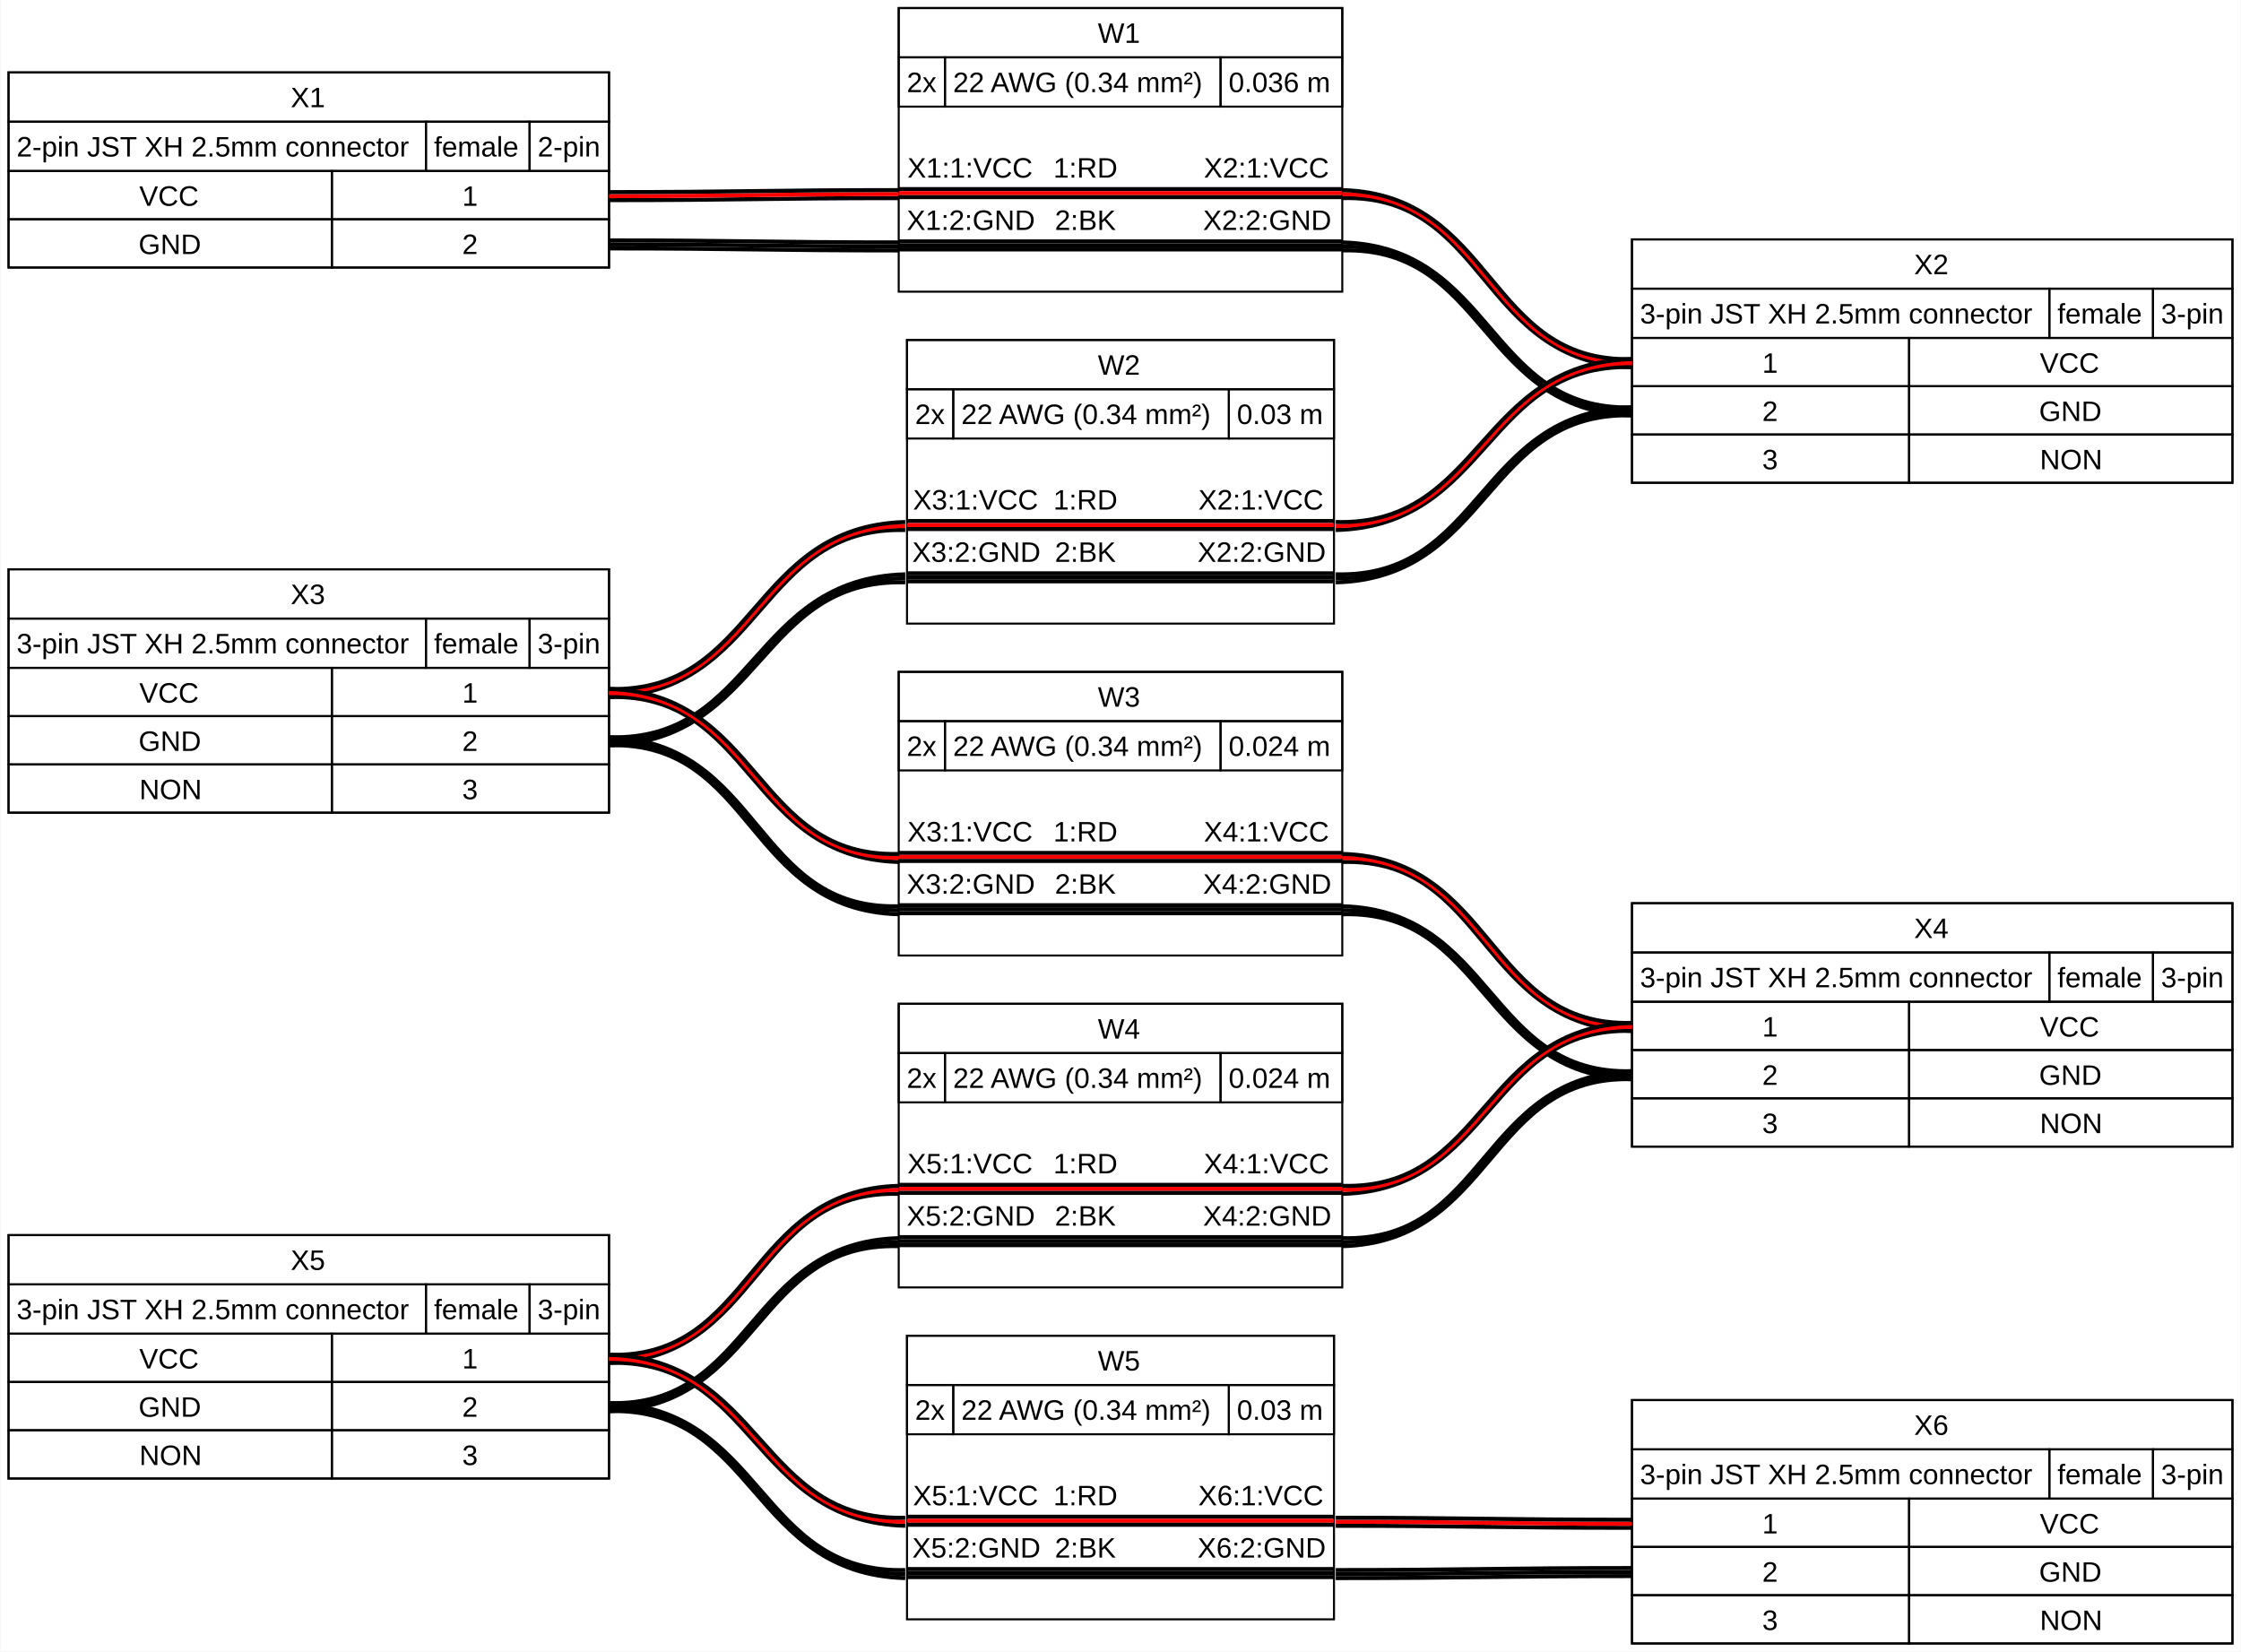
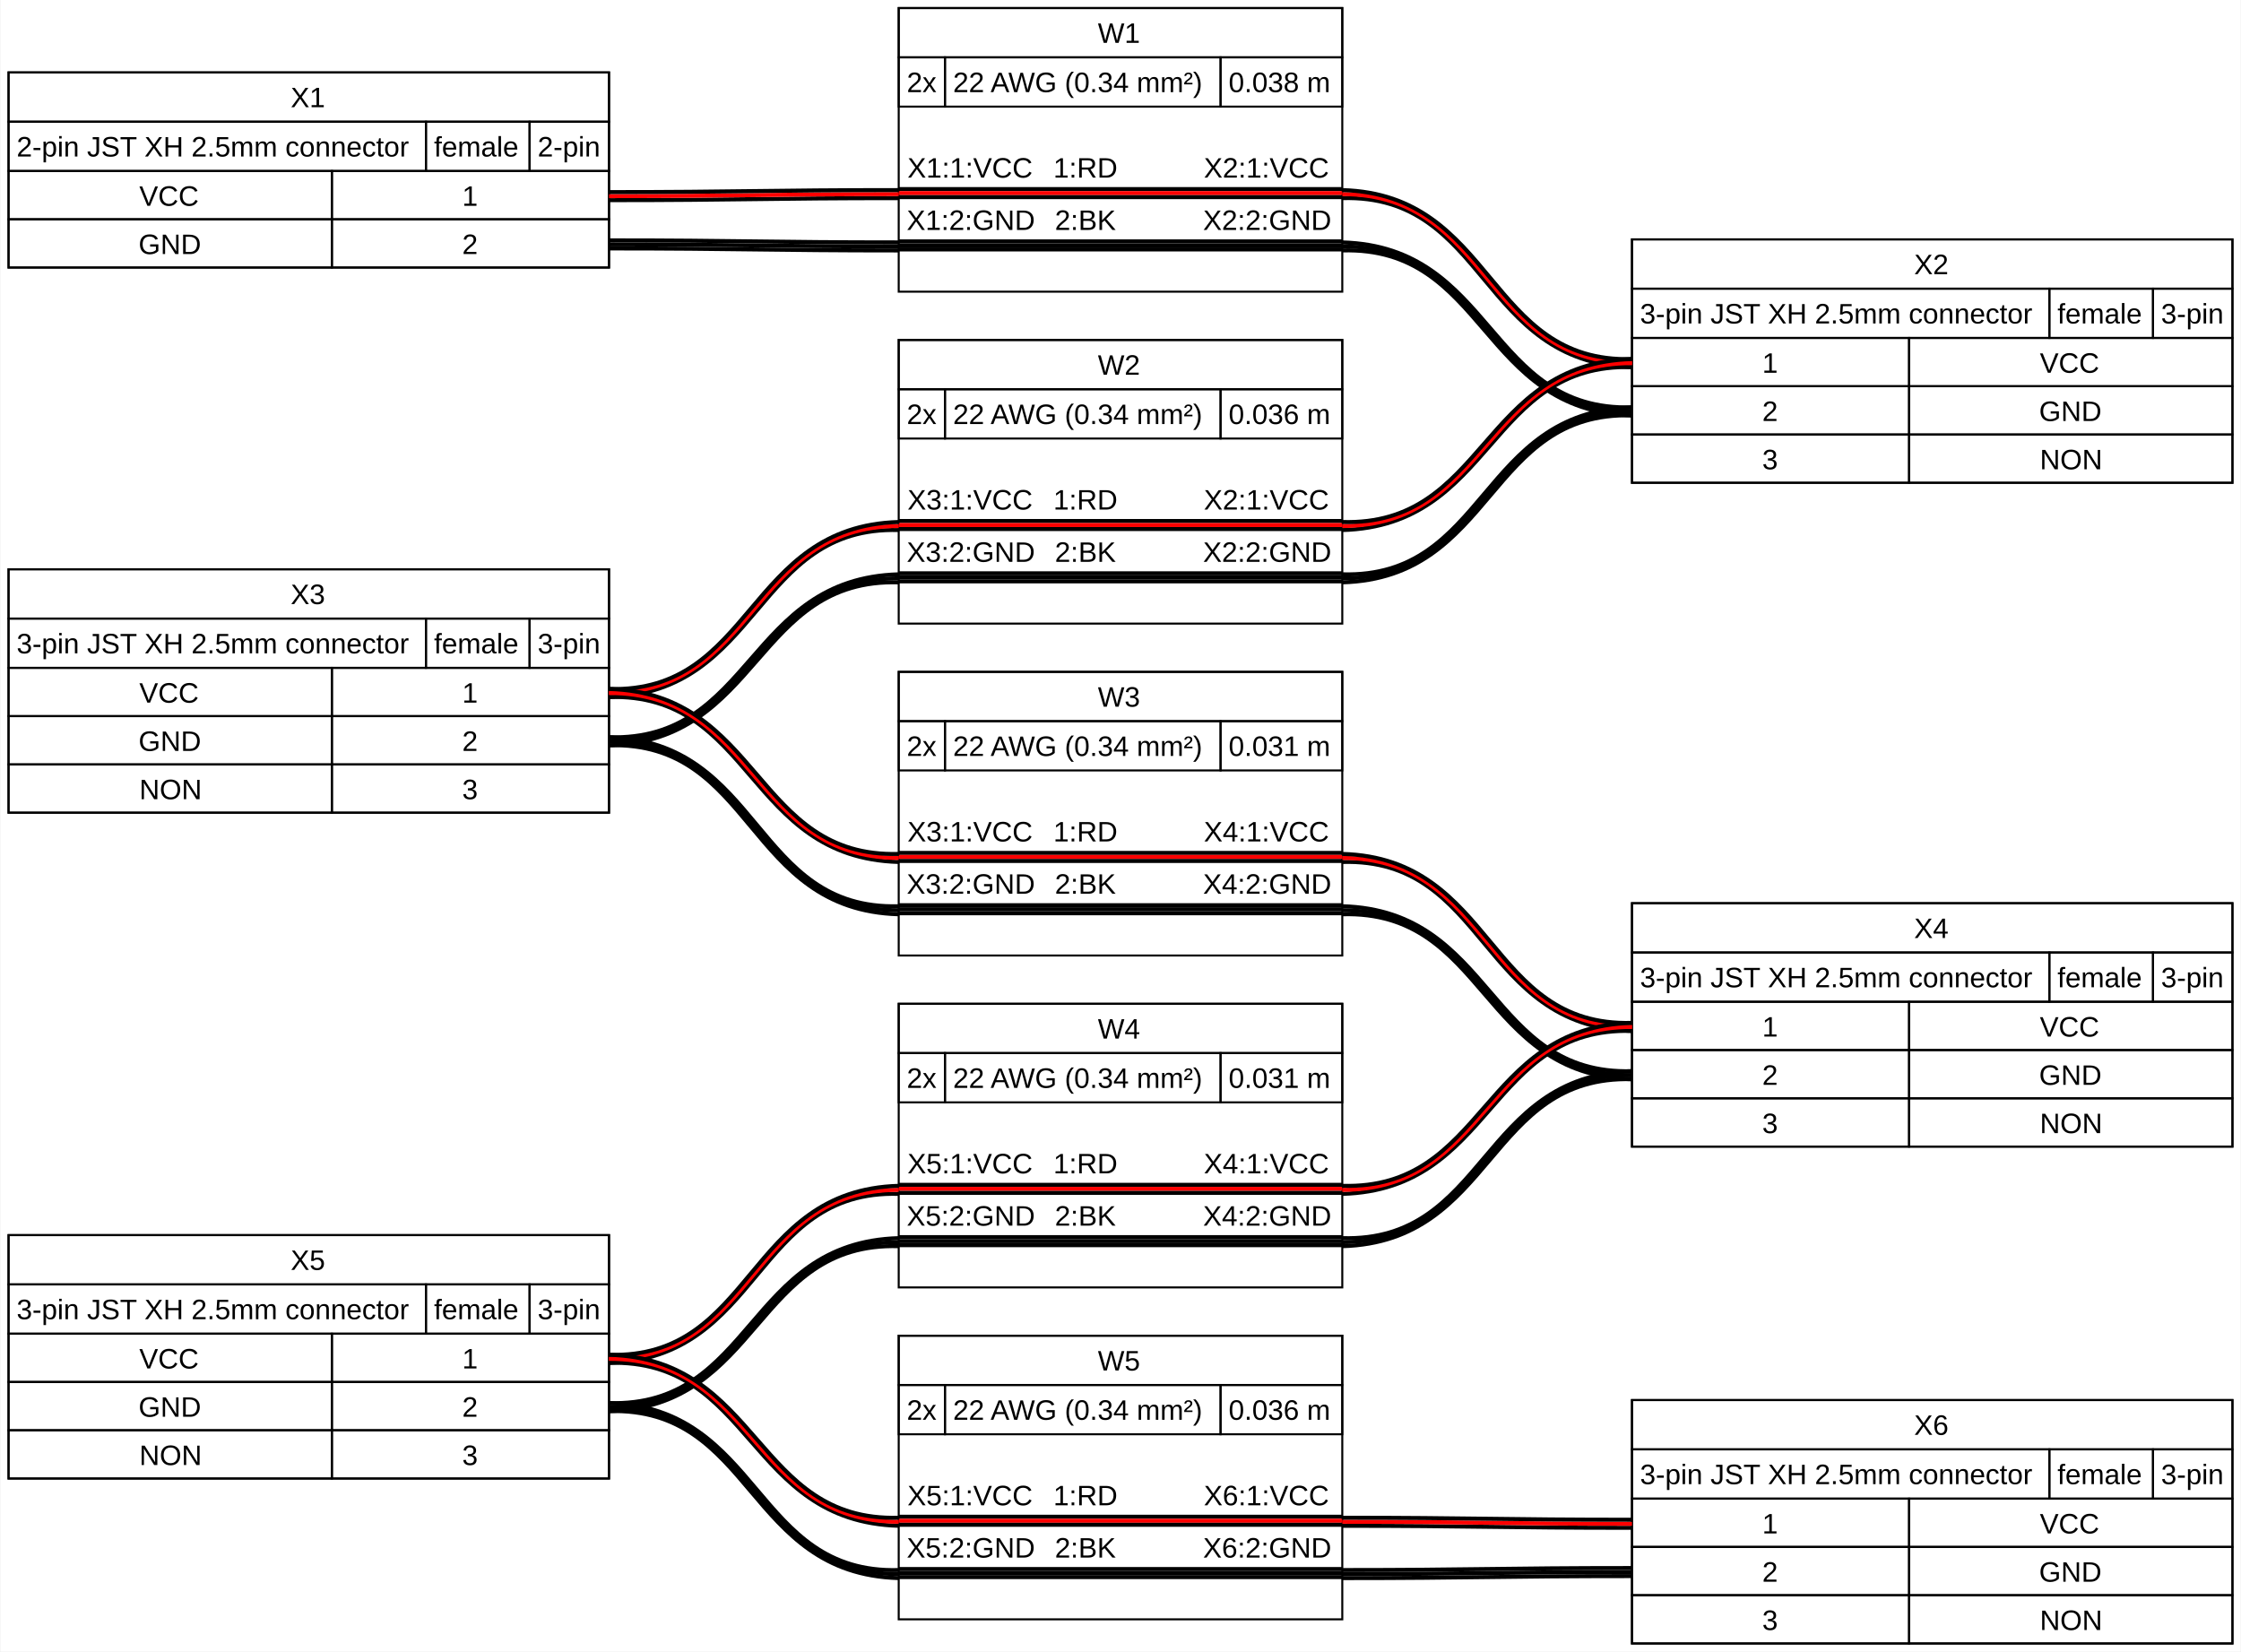
<svg xmlns="http://www.w3.org/2000/svg" width="1114pt" height="821pt" viewBox="0.00 0.00 1113.50 821.00">
  <g id="graph0" class="graph" transform="scale(1 1) rotate(0) translate(4 817)">
    <polygon fill="#ffffff" stroke="none" points="-4,4 -4,-817 1109.5,-817 1109.5,4 -4,4" />
    <g id="node1" class="node">
      <polygon fill="#ffffff" stroke="black" points="298.5,-781 0,-781 0,-684 298.5,-684 298.5,-781" />
      <polygon fill="none" stroke="black" points="0,-756.5 0,-781 298.5,-781 298.5,-756.5 0,-756.5" />
      <text text-anchor="start" x="140.25" y="-763.7" font-family="arial" font-size="14.00">X1</text>
      <polygon fill="none" stroke="black" points="0,-732 0,-756.5 207.5,-756.5 207.5,-732 0,-732" />
      <text text-anchor="start" x="4" y="-739.2" font-family="arial" font-size="14.00">2-pin JST XH 2.5mm connector</text>
      <polygon fill="none" stroke="black" points="207.5,-732 207.5,-756.5 259,-756.5 259,-732 207.5,-732" />
      <text text-anchor="start" x="211.5" y="-739.2" font-family="arial" font-size="14.00">female</text>
      <polygon fill="none" stroke="black" points="259,-732 259,-756.5 298.5,-756.5 298.5,-732 259,-732" />
      <text text-anchor="start" x="263" y="-739.2" font-family="arial" font-size="14.00">2-pin</text>
      <polygon fill="none" stroke="black" points="0,-708 0,-732 160.75,-732 160.75,-708 0,-708" />
      <text text-anchor="start" x="65" y="-714.7" font-family="arial" font-size="14.00">VCC</text>
      <polygon fill="none" stroke="black" points="160.75,-708 160.75,-732 298.5,-732 298.5,-708 160.75,-708" />
      <text text-anchor="start" x="225.5" y="-714.7" font-family="arial" font-size="14.00">1</text>
      <polygon fill="none" stroke="black" points="0,-684 0,-708 160.75,-708 160.75,-684 0,-684" />
      <text text-anchor="start" x="64.62" y="-690.7" font-family="arial" font-size="14.00">GND</text>
      <polygon fill="none" stroke="black" points="160.75,-684 160.75,-708 298.5,-708 298.5,-684 160.75,-684" />
      <text text-anchor="start" x="225.5" y="-690.7" font-family="arial" font-size="14.00">2</text>
    </g>
    <g id="node7" class="node">
      <polygon fill="#ffffff" stroke="black" points="663,-813 442.5,-813 442.5,-672 663,-672 663,-813" />
      <polygon fill="none" stroke="black" points="442.5,-788.5 442.5,-813 663,-813 663,-788.5 442.5,-788.5" />
      <text text-anchor="start" x="541.5" y="-795.7" font-family="arial" font-size="14.00">W1</text>
      <polygon fill="none" stroke="black" points="442.5,-764 442.5,-788.5 465.5,-788.5 465.5,-764 442.5,-764" />
      <text text-anchor="start" x="446.5" y="-771.2" font-family="arial" font-size="14.00">2x</text>
      <polygon fill="none" stroke="black" points="465.5,-764 465.5,-788.5 602.5,-788.5 602.5,-764 465.5,-764" />
      <text text-anchor="start" x="469.5" y="-771.2" font-family="arial" font-size="14.00">22 AWG (0.34 mm²)</text>
      <polygon fill="none" stroke="black" points="602.5,-764 602.5,-788.5 663,-788.5 663,-764 602.5,-764" />
-       <text text-anchor="start" x="606.5" y="-771.2" font-family="arial" font-size="14.00">0.036 m</text>
+       <text text-anchor="start" x="606.5" y="-771.2" font-family="arial" font-size="14.00">0.038 m</text>
      <text text-anchor="start" x="477.21" y="-748.7" font-family="arial" font-size="14.00"> </text>
      <text text-anchor="start" x="446.83" y="-728.7" font-family="arial" font-size="14.00">X1:1:VCC</text>
      <text text-anchor="start" x="519.38" y="-728.7" font-family="arial" font-size="14.00">     1:RD    </text>
      <text text-anchor="start" x="594.17" y="-728.7" font-family="arial" font-size="14.00">X2:1:VCC</text>
      <polygon fill="#000000" stroke="none" points="442.5,-722 442.5,-724 663,-724 663,-722 442.5,-722" />
      <polygon fill="#ff0000" stroke="none" points="442.5,-720 442.5,-722 663,-722 663,-720 442.5,-720" />
      <polygon fill="#000000" stroke="none" points="442.5,-718 442.5,-720 663,-720 663,-718 442.5,-718" />
      <text text-anchor="start" x="446.46" y="-702.7" font-family="arial" font-size="14.00">X1:2:GND</text>
      <text text-anchor="start" x="520.12" y="-702.7" font-family="arial" font-size="14.00">     2:BK    </text>
      <text text-anchor="start" x="593.79" y="-702.7" font-family="arial" font-size="14.00">X2:2:GND</text>
      <polygon fill="#000000" stroke="none" points="442.5,-696 442.5,-698 663,-698 663,-696 442.5,-696" />
      <polygon fill="#000000" stroke="none" points="442.5,-694 442.5,-696 663,-696 663,-694 442.5,-694" />
      <polygon fill="#000000" stroke="none" points="442.5,-692 442.5,-694 663,-694 663,-692 442.5,-692" />
      <text text-anchor="start" x="477.21" y="-676.7" font-family="arial" font-size="14.00"> </text>
    </g>
    <g id="edge1" class="edge">
      <path fill="none" stroke="#000000" stroke-width="2" d="M298.5,-717.5C362.63,-717.5 378.62,-718.5 442.5,-718.5" />
      <path fill="none" stroke="#ff0000" stroke-width="2" d="M298.5,-719.5C362.5,-719.5 378.5,-720.5 442.5,-720.5" />
      <path fill="none" stroke="#000000" stroke-width="2" d="M298.5,-721.5C362.38,-721.5 378.37,-722.5 442.5,-722.5" />
    </g>
    <g id="edge3" class="edge">
      <path fill="none" stroke="#000000" stroke-width="2" d="M298.5,-693.5C362.38,-693.5 378.37,-692.5 442.5,-692.5" />
      <path fill="none" stroke="#000000" stroke-width="2" d="M298.5,-695.5C362.5,-695.5 378.5,-694.5 442.5,-694.5" />
      <path fill="none" stroke="#000000" stroke-width="2" d="M298.5,-697.5C362.63,-697.5 378.62,-696.5 442.5,-696.5" />
    </g>
    <g id="node2" class="node">
      <polygon fill="#ffffff" stroke="black" points="1105.5,-698 807,-698 807,-577 1105.5,-577 1105.5,-698" />
      <polygon fill="none" stroke="black" points="807,-673.5 807,-698 1105.5,-698 1105.5,-673.5 807,-673.5" />
      <text text-anchor="start" x="947.25" y="-680.7" font-family="arial" font-size="14.00">X2</text>
      <polygon fill="none" stroke="black" points="807,-649 807,-673.5 1014.5,-673.5 1014.5,-649 807,-649" />
      <text text-anchor="start" x="811" y="-656.2" font-family="arial" font-size="14.00">3-pin JST XH 2.5mm connector</text>
      <polygon fill="none" stroke="black" points="1014.5,-649 1014.5,-673.5 1066,-673.5 1066,-649 1014.5,-649" />
      <text text-anchor="start" x="1018.5" y="-656.2" font-family="arial" font-size="14.00">female</text>
      <polygon fill="none" stroke="black" points="1066,-649 1066,-673.5 1105.5,-673.5 1105.5,-649 1066,-649" />
      <text text-anchor="start" x="1070" y="-656.2" font-family="arial" font-size="14.00">3-pin</text>
      <polygon fill="none" stroke="black" points="807,-625 807,-649 944.75,-649 944.75,-625 807,-625" />
      <text text-anchor="start" x="871.75" y="-631.7" font-family="arial" font-size="14.00">1</text>
      <polygon fill="none" stroke="black" points="944.75,-625 944.75,-649 1105.5,-649 1105.5,-625 944.75,-625" />
      <text text-anchor="start" x="1009.75" y="-631.7" font-family="arial" font-size="14.00">VCC</text>
      <polygon fill="none" stroke="black" points="807,-601 807,-625 944.75,-625 944.75,-601 807,-601" />
      <text text-anchor="start" x="871.75" y="-607.7" font-family="arial" font-size="14.00">2</text>
      <polygon fill="none" stroke="black" points="944.75,-601 944.75,-625 1105.5,-625 1105.5,-601 944.75,-601" />
      <text text-anchor="start" x="1009.38" y="-607.7" font-family="arial" font-size="14.00">GND</text>
      <polygon fill="none" stroke="black" points="807,-577 807,-601 944.75,-601 944.75,-577 807,-577" />
      <text text-anchor="start" x="871.75" y="-583.7" font-family="arial" font-size="14.00">3</text>
      <polygon fill="none" stroke="black" points="944.75,-577 944.75,-601 1105.5,-601 1105.5,-577 944.75,-577" />
      <text text-anchor="start" x="1009.75" y="-583.7" font-family="arial" font-size="14.00">NON</text>
    </g>
    <g id="node3" class="node">
      <polygon fill="#ffffff" stroke="black" points="298.5,-534 0,-534 0,-413 298.5,-413 298.5,-534" />
      <polygon fill="none" stroke="black" points="0,-509.5 0,-534 298.5,-534 298.5,-509.5 0,-509.5" />
      <text text-anchor="start" x="140.25" y="-516.7" font-family="arial" font-size="14.00">X3</text>
      <polygon fill="none" stroke="black" points="0,-485 0,-509.5 207.5,-509.5 207.5,-485 0,-485" />
      <text text-anchor="start" x="4" y="-492.2" font-family="arial" font-size="14.00">3-pin JST XH 2.5mm connector</text>
      <polygon fill="none" stroke="black" points="207.5,-485 207.5,-509.5 259,-509.5 259,-485 207.5,-485" />
      <text text-anchor="start" x="211.5" y="-492.2" font-family="arial" font-size="14.00">female</text>
      <polygon fill="none" stroke="black" points="259,-485 259,-509.5 298.5,-509.5 298.5,-485 259,-485" />
      <text text-anchor="start" x="263" y="-492.2" font-family="arial" font-size="14.00">3-pin</text>
      <polygon fill="none" stroke="black" points="0,-461 0,-485 160.75,-485 160.75,-461 0,-461" />
      <text text-anchor="start" x="65" y="-467.7" font-family="arial" font-size="14.00">VCC</text>
      <polygon fill="none" stroke="black" points="160.75,-461 160.75,-485 298.5,-485 298.5,-461 160.75,-461" />
      <text text-anchor="start" x="225.5" y="-467.7" font-family="arial" font-size="14.00">1</text>
      <polygon fill="none" stroke="black" points="0,-437 0,-461 160.75,-461 160.75,-437 0,-437" />
      <text text-anchor="start" x="64.62" y="-443.7" font-family="arial" font-size="14.00">GND</text>
      <polygon fill="none" stroke="black" points="160.75,-437 160.75,-461 298.5,-461 298.5,-437 160.75,-437" />
      <text text-anchor="start" x="225.5" y="-443.7" font-family="arial" font-size="14.00">2</text>
      <polygon fill="none" stroke="black" points="0,-413 0,-437 160.75,-437 160.75,-413 0,-413" />
      <text text-anchor="start" x="65" y="-419.7" font-family="arial" font-size="14.00">NON</text>
      <polygon fill="none" stroke="black" points="160.75,-413 160.75,-437 298.5,-437 298.5,-413 160.75,-413" />
      <text text-anchor="start" x="225.5" y="-419.7" font-family="arial" font-size="14.00">3</text>
    </g>
    <g id="node8" class="node">
-       <polygon fill="#ffffff" stroke="black" points="658.88,-648 446.62,-648 446.62,-507 658.88,-507 658.88,-648" />
-       <polygon fill="none" stroke="black" points="446.62,-623.5 446.62,-648 658.88,-648 658.88,-623.5 446.62,-623.5" />
+       <polygon fill="#ffffff" stroke="black" points="663,-648 442.5,-648 442.5,-507 663,-507 663,-648" />
+       <polygon fill="none" stroke="black" points="442.5,-623.5 442.5,-648 663,-648 663,-623.5 442.5,-623.5" />
      <text text-anchor="start" x="541.5" y="-630.7" font-family="arial" font-size="14.00">W2</text>
-       <polygon fill="none" stroke="black" points="446.62,-599 446.62,-623.5 469.62,-623.5 469.62,-599 446.62,-599" />
-       <text text-anchor="start" x="450.62" y="-606.2" font-family="arial" font-size="14.00">2x</text>
-       <polygon fill="none" stroke="black" points="469.62,-599 469.62,-623.5 606.62,-623.5 606.62,-599 469.62,-599" />
-       <text text-anchor="start" x="473.62" y="-606.2" font-family="arial" font-size="14.00">22 AWG (0.34 mm²)</text>
-       <polygon fill="none" stroke="black" points="606.62,-599 606.62,-623.5 658.88,-623.5 658.88,-599 606.62,-599" />
-       <text text-anchor="start" x="610.62" y="-606.2" font-family="arial" font-size="14.00">0.03 m</text>
-       <text text-anchor="start" x="479.96" y="-583.7" font-family="arial" font-size="14.00"> </text>
-       <text text-anchor="start" x="449.58" y="-563.7" font-family="arial" font-size="14.00">X3:1:VCC</text>
+       <polygon fill="none" stroke="black" points="442.5,-599 442.5,-623.5 465.5,-623.5 465.5,-599 442.5,-599" />
+       <text text-anchor="start" x="446.5" y="-606.2" font-family="arial" font-size="14.00">2x</text>
+       <polygon fill="none" stroke="black" points="465.5,-599 465.5,-623.5 602.5,-623.5 602.5,-599 465.5,-599" />
+       <text text-anchor="start" x="469.5" y="-606.2" font-family="arial" font-size="14.00">22 AWG (0.34 mm²)</text>
+       <polygon fill="none" stroke="black" points="602.5,-599 602.5,-623.5 663,-623.5 663,-599 602.5,-599" />
+       <text text-anchor="start" x="606.5" y="-606.2" font-family="arial" font-size="14.00">0.036 m</text>
+       <text text-anchor="start" x="477.21" y="-583.7" font-family="arial" font-size="14.00"> </text>
+       <text text-anchor="start" x="446.83" y="-563.7" font-family="arial" font-size="14.00">X3:1:VCC</text>
      <text text-anchor="start" x="519.38" y="-563.7" font-family="arial" font-size="14.00">     1:RD    </text>
-       <text text-anchor="start" x="591.42" y="-563.7" font-family="arial" font-size="14.00">X2:1:VCC</text>
-       <polygon fill="#000000" stroke="none" points="446.62,-557 446.62,-559 658.88,-559 658.88,-557 446.62,-557" />
-       <polygon fill="#ff0000" stroke="none" points="446.62,-555 446.62,-557 658.88,-557 658.88,-555 446.62,-555" />
-       <polygon fill="#000000" stroke="none" points="446.62,-553 446.62,-555 658.88,-555 658.88,-553 446.62,-553" />
-       <text text-anchor="start" x="449.21" y="-537.7" font-family="arial" font-size="14.00">X3:2:GND</text>
+       <text text-anchor="start" x="594.17" y="-563.7" font-family="arial" font-size="14.00">X2:1:VCC</text>
+       <polygon fill="#000000" stroke="none" points="442.5,-557 442.5,-559 663,-559 663,-557 442.5,-557" />
+       <polygon fill="#ff0000" stroke="none" points="442.5,-555 442.5,-557 663,-557 663,-555 442.5,-555" />
+       <polygon fill="#000000" stroke="none" points="442.5,-553 442.5,-555 663,-555 663,-553 442.5,-553" />
+       <text text-anchor="start" x="446.46" y="-537.7" font-family="arial" font-size="14.00">X3:2:GND</text>
      <text text-anchor="start" x="520.12" y="-537.7" font-family="arial" font-size="14.00">     2:BK    </text>
-       <text text-anchor="start" x="591.04" y="-537.7" font-family="arial" font-size="14.00">X2:2:GND</text>
-       <polygon fill="#000000" stroke="none" points="446.62,-531 446.62,-533 658.88,-533 658.88,-531 446.62,-531" />
-       <polygon fill="#000000" stroke="none" points="446.62,-529 446.62,-531 658.88,-531 658.88,-529 446.62,-529" />
-       <polygon fill="#000000" stroke="none" points="446.62,-527 446.62,-529 658.88,-529 658.88,-527 446.62,-527" />
-       <text text-anchor="start" x="479.96" y="-511.7" font-family="arial" font-size="14.00"> </text>
+       <text text-anchor="start" x="593.79" y="-537.7" font-family="arial" font-size="14.00">X2:2:GND</text>
+       <polygon fill="#000000" stroke="none" points="442.5,-531 442.5,-533 663,-533 663,-531 442.5,-531" />
+       <polygon fill="#000000" stroke="none" points="442.5,-529 442.5,-531 663,-531 663,-529 442.5,-529" />
+       <polygon fill="#000000" stroke="none" points="442.5,-527 442.5,-529 663,-529 663,-527 442.5,-527" />
+       <text text-anchor="start" x="477.21" y="-511.7" font-family="arial" font-size="14.00"> </text>
    </g>
    <g id="edge5" class="edge">
-       <path fill="none" stroke="#000000" stroke-width="2" d="M298.5,-470.5C375.62,-472.57 372.62,-555.57 445.75,-553.5" />
-       <path fill="none" stroke="#ff0000" stroke-width="2" d="M298.5,-472.5C373.62,-472.5 370.63,-555.5 445.75,-555.5" />
-       <path fill="none" stroke="#000000" stroke-width="2" d="M298.5,-474.5C371.63,-472.43 368.63,-555.43 445.75,-557.5" />
+       <path fill="none" stroke="#000000" stroke-width="2" d="M298.5,-470.5C374.37,-472.59 370.63,-555.59 442.5,-553.5" />
+       <path fill="none" stroke="#ff0000" stroke-width="2" d="M298.5,-472.5C372.37,-472.5 368.63,-555.5 442.5,-555.5" />
+       <path fill="none" stroke="#000000" stroke-width="2" d="M298.5,-474.5C370.37,-472.41 366.63,-555.41 442.5,-557.5" />
    </g>
    <g id="edge7" class="edge">
-       <path fill="none" stroke="#000000" stroke-width="2" d="M298.5,-446.5C375.19,-448.55 373.06,-529.55 445.75,-527.5" />
-       <path fill="none" stroke="#000000" stroke-width="2" d="M298.5,-448.5C373.19,-448.5 371.06,-529.5 445.75,-529.5" />
-       <path fill="none" stroke="#000000" stroke-width="2" d="M298.5,-450.5C371.19,-448.45 369.06,-529.45 445.75,-531.5" />
+       <path fill="none" stroke="#000000" stroke-width="2" d="M298.5,-446.5C373.93,-448.57 371.07,-529.57 442.5,-527.5" />
+       <path fill="none" stroke="#000000" stroke-width="2" d="M298.5,-448.5C371.93,-448.5 369.07,-529.5 442.5,-529.5" />
+       <path fill="none" stroke="#000000" stroke-width="2" d="M298.5,-450.5C369.93,-448.43 367.07,-529.43 442.5,-531.5" />
    </g>
    <g id="node9" class="node">
      <polygon fill="#ffffff" stroke="black" points="663,-483 442.5,-483 442.5,-342 663,-342 663,-483" />
      <polygon fill="none" stroke="black" points="442.5,-458.5 442.5,-483 663,-483 663,-458.5 442.5,-458.5" />
      <text text-anchor="start" x="541.5" y="-465.7" font-family="arial" font-size="14.00">W3</text>
      <polygon fill="none" stroke="black" points="442.5,-434 442.5,-458.5 465.5,-458.5 465.5,-434 442.5,-434" />
      <text text-anchor="start" x="446.5" y="-441.2" font-family="arial" font-size="14.00">2x</text>
      <polygon fill="none" stroke="black" points="465.5,-434 465.5,-458.5 602.5,-458.5 602.5,-434 465.5,-434" />
      <text text-anchor="start" x="469.5" y="-441.2" font-family="arial" font-size="14.00">22 AWG (0.34 mm²)</text>
      <polygon fill="none" stroke="black" points="602.5,-434 602.5,-458.5 663,-458.5 663,-434 602.5,-434" />
-       <text text-anchor="start" x="606.5" y="-441.2" font-family="arial" font-size="14.00">0.024 m</text>
+       <text text-anchor="start" x="606.5" y="-441.2" font-family="arial" font-size="14.00">0.031 m</text>
      <text text-anchor="start" x="477.21" y="-418.7" font-family="arial" font-size="14.00"> </text>
      <text text-anchor="start" x="446.83" y="-398.7" font-family="arial" font-size="14.00">X3:1:VCC</text>
      <text text-anchor="start" x="519.38" y="-398.7" font-family="arial" font-size="14.00">     1:RD    </text>
      <text text-anchor="start" x="594.17" y="-398.7" font-family="arial" font-size="14.00">X4:1:VCC</text>
      <polygon fill="#000000" stroke="none" points="442.5,-392 442.5,-394 663,-394 663,-392 442.5,-392" />
      <polygon fill="#ff0000" stroke="none" points="442.5,-390 442.5,-392 663,-392 663,-390 442.5,-390" />
      <polygon fill="#000000" stroke="none" points="442.5,-388 442.5,-390 663,-390 663,-388 442.5,-388" />
      <text text-anchor="start" x="446.46" y="-372.7" font-family="arial" font-size="14.00">X3:2:GND</text>
      <text text-anchor="start" x="520.12" y="-372.7" font-family="arial" font-size="14.00">     2:BK    </text>
      <text text-anchor="start" x="593.79" y="-372.7" font-family="arial" font-size="14.00">X4:2:GND</text>
      <polygon fill="#000000" stroke="none" points="442.5,-366 442.5,-368 663,-368 663,-366 442.5,-366" />
      <polygon fill="#000000" stroke="none" points="442.5,-364 442.5,-366 663,-366 663,-364 442.5,-364" />
      <polygon fill="#000000" stroke="none" points="442.5,-362 442.5,-364 663,-364 663,-362 442.5,-362" />
      <text text-anchor="start" x="477.21" y="-346.7" font-family="arial" font-size="14.00"> </text>
    </g>
    <g id="edge9" class="edge">
      <path fill="none" stroke="#000000" stroke-width="2" d="M298.5,-470.5C370.15,-472.58 366.85,-390.58 442.5,-388.5" />
      <path fill="none" stroke="#ff0000" stroke-width="2" d="M298.5,-472.5C372.15,-472.5 368.85,-390.5 442.5,-390.5" />
      <path fill="none" stroke="#000000" stroke-width="2" d="M298.5,-474.5C374.15,-472.42 370.85,-390.42 442.5,-392.5" />
    </g>
    <g id="edge11" class="edge">
      <path fill="none" stroke="#000000" stroke-width="2" d="M298.5,-446.5C370.6,-448.6 366.41,-364.6 442.5,-362.5" />
      <path fill="none" stroke="#000000" stroke-width="2" d="M298.5,-448.5C372.59,-448.5 368.41,-364.5 442.5,-364.5" />
      <path fill="none" stroke="#000000" stroke-width="2" d="M298.5,-450.5C374.59,-448.4 370.4,-364.4 442.5,-366.5" />
    </g>
    <g id="node4" class="node">
      <polygon fill="#ffffff" stroke="black" points="1105.5,-368 807,-368 807,-247 1105.5,-247 1105.5,-368" />
      <polygon fill="none" stroke="black" points="807,-343.5 807,-368 1105.5,-368 1105.5,-343.5 807,-343.5" />
      <text text-anchor="start" x="947.25" y="-350.7" font-family="arial" font-size="14.00">X4</text>
      <polygon fill="none" stroke="black" points="807,-319 807,-343.5 1014.5,-343.5 1014.5,-319 807,-319" />
      <text text-anchor="start" x="811" y="-326.2" font-family="arial" font-size="14.00">3-pin JST XH 2.5mm connector</text>
      <polygon fill="none" stroke="black" points="1014.5,-319 1014.5,-343.5 1066,-343.5 1066,-319 1014.5,-319" />
      <text text-anchor="start" x="1018.5" y="-326.2" font-family="arial" font-size="14.00">female</text>
      <polygon fill="none" stroke="black" points="1066,-319 1066,-343.5 1105.5,-343.5 1105.5,-319 1066,-319" />
      <text text-anchor="start" x="1070" y="-326.2" font-family="arial" font-size="14.00">3-pin</text>
      <polygon fill="none" stroke="black" points="807,-295 807,-319 944.75,-319 944.75,-295 807,-295" />
      <text text-anchor="start" x="871.75" y="-301.7" font-family="arial" font-size="14.00">1</text>
      <polygon fill="none" stroke="black" points="944.75,-295 944.75,-319 1105.5,-319 1105.5,-295 944.75,-295" />
      <text text-anchor="start" x="1009.75" y="-301.7" font-family="arial" font-size="14.00">VCC</text>
      <polygon fill="none" stroke="black" points="807,-271 807,-295 944.75,-295 944.75,-271 807,-271" />
      <text text-anchor="start" x="871.75" y="-277.7" font-family="arial" font-size="14.00">2</text>
      <polygon fill="none" stroke="black" points="944.75,-271 944.75,-295 1105.5,-295 1105.5,-271 944.75,-271" />
      <text text-anchor="start" x="1009.38" y="-277.7" font-family="arial" font-size="14.00">GND</text>
      <polygon fill="none" stroke="black" points="807,-247 807,-271 944.75,-271 944.75,-247 807,-247" />
      <text text-anchor="start" x="871.75" y="-253.7" font-family="arial" font-size="14.00">3</text>
      <polygon fill="none" stroke="black" points="944.75,-247 944.75,-271 1105.5,-271 1105.5,-247 944.75,-247" />
      <text text-anchor="start" x="1009.75" y="-253.7" font-family="arial" font-size="14.00">NON</text>
    </g>
    <g id="node5" class="node">
      <polygon fill="#ffffff" stroke="black" points="298.5,-203 0,-203 0,-82 298.5,-82 298.5,-203" />
      <polygon fill="none" stroke="black" points="0,-178.5 0,-203 298.5,-203 298.5,-178.5 0,-178.5" />
      <text text-anchor="start" x="140.25" y="-185.7" font-family="arial" font-size="14.00">X5</text>
      <polygon fill="none" stroke="black" points="0,-154 0,-178.5 207.5,-178.5 207.5,-154 0,-154" />
      <text text-anchor="start" x="4" y="-161.2" font-family="arial" font-size="14.00">3-pin JST XH 2.5mm connector</text>
      <polygon fill="none" stroke="black" points="207.5,-154 207.5,-178.5 259,-178.5 259,-154 207.5,-154" />
      <text text-anchor="start" x="211.5" y="-161.2" font-family="arial" font-size="14.00">female</text>
      <polygon fill="none" stroke="black" points="259,-154 259,-178.5 298.5,-178.5 298.5,-154 259,-154" />
      <text text-anchor="start" x="263" y="-161.2" font-family="arial" font-size="14.00">3-pin</text>
      <polygon fill="none" stroke="black" points="0,-130 0,-154 160.75,-154 160.75,-130 0,-130" />
      <text text-anchor="start" x="65" y="-136.7" font-family="arial" font-size="14.00">VCC</text>
      <polygon fill="none" stroke="black" points="160.75,-130 160.75,-154 298.5,-154 298.5,-130 160.75,-130" />
      <text text-anchor="start" x="225.5" y="-136.7" font-family="arial" font-size="14.00">1</text>
      <polygon fill="none" stroke="black" points="0,-106 0,-130 160.75,-130 160.75,-106 0,-106" />
      <text text-anchor="start" x="64.62" y="-112.7" font-family="arial" font-size="14.00">GND</text>
      <polygon fill="none" stroke="black" points="160.75,-106 160.75,-130 298.5,-130 298.5,-106 160.75,-106" />
      <text text-anchor="start" x="225.5" y="-112.7" font-family="arial" font-size="14.00">2</text>
      <polygon fill="none" stroke="black" points="0,-82 0,-106 160.75,-106 160.75,-82 0,-82" />
      <text text-anchor="start" x="65" y="-88.7" font-family="arial" font-size="14.00">NON</text>
      <polygon fill="none" stroke="black" points="160.75,-82 160.75,-106 298.5,-106 298.5,-82 160.75,-82" />
      <text text-anchor="start" x="225.5" y="-88.7" font-family="arial" font-size="14.00">3</text>
    </g>
    <g id="node10" class="node">
      <polygon fill="#ffffff" stroke="black" points="663,-318 442.5,-318 442.5,-177 663,-177 663,-318" />
      <polygon fill="none" stroke="black" points="442.5,-293.5 442.5,-318 663,-318 663,-293.5 442.5,-293.5" />
      <text text-anchor="start" x="541.5" y="-300.7" font-family="arial" font-size="14.00">W4</text>
      <polygon fill="none" stroke="black" points="442.5,-269 442.5,-293.5 465.5,-293.5 465.5,-269 442.5,-269" />
      <text text-anchor="start" x="446.5" y="-276.2" font-family="arial" font-size="14.00">2x</text>
      <polygon fill="none" stroke="black" points="465.5,-269 465.5,-293.5 602.5,-293.5 602.5,-269 465.5,-269" />
      <text text-anchor="start" x="469.5" y="-276.2" font-family="arial" font-size="14.00">22 AWG (0.34 mm²)</text>
      <polygon fill="none" stroke="black" points="602.5,-269 602.5,-293.5 663,-293.5 663,-269 602.5,-269" />
-       <text text-anchor="start" x="606.5" y="-276.2" font-family="arial" font-size="14.00">0.024 m</text>
+       <text text-anchor="start" x="606.5" y="-276.2" font-family="arial" font-size="14.00">0.031 m</text>
      <text text-anchor="start" x="477.21" y="-253.7" font-family="arial" font-size="14.00"> </text>
      <text text-anchor="start" x="446.83" y="-233.7" font-family="arial" font-size="14.00">X5:1:VCC</text>
      <text text-anchor="start" x="519.38" y="-233.7" font-family="arial" font-size="14.00">     1:RD    </text>
      <text text-anchor="start" x="594.17" y="-233.7" font-family="arial" font-size="14.00">X4:1:VCC</text>
      <polygon fill="#000000" stroke="none" points="442.5,-227 442.5,-229 663,-229 663,-227 442.5,-227" />
      <polygon fill="#ff0000" stroke="none" points="442.5,-225 442.5,-227 663,-227 663,-225 442.5,-225" />
      <polygon fill="#000000" stroke="none" points="442.5,-223 442.5,-225 663,-225 663,-223 442.5,-223" />
      <text text-anchor="start" x="446.46" y="-207.7" font-family="arial" font-size="14.00">X5:2:GND</text>
      <text text-anchor="start" x="520.12" y="-207.7" font-family="arial" font-size="14.00">     2:BK    </text>
      <text text-anchor="start" x="593.79" y="-207.7" font-family="arial" font-size="14.00">X4:2:GND</text>
      <polygon fill="#000000" stroke="none" points="442.5,-201 442.5,-203 663,-203 663,-201 442.5,-201" />
      <polygon fill="#000000" stroke="none" points="442.5,-199 442.5,-201 663,-201 663,-199 442.5,-199" />
      <polygon fill="#000000" stroke="none" points="442.5,-197 442.5,-199 663,-199 663,-197 442.5,-197" />
      <text text-anchor="start" x="477.21" y="-181.7" font-family="arial" font-size="14.00"> </text>
    </g>
    <g id="edge13" class="edge">
      <path fill="none" stroke="#000000" stroke-width="2" d="M298.5,-139.5C374.59,-141.6 370.4,-225.6 442.5,-223.5" />
      <path fill="none" stroke="#ff0000" stroke-width="2" d="M298.5,-141.5C372.59,-141.5 368.41,-225.5 442.5,-225.5" />
      <path fill="none" stroke="#000000" stroke-width="2" d="M298.5,-143.5C370.6,-141.4 366.41,-225.4 442.5,-227.5" />
    </g>
    <g id="edge15" class="edge">
      <path fill="none" stroke="#000000" stroke-width="2" d="M298.5,-115.5C374.15,-117.58 370.85,-199.58 442.5,-197.5" />
      <path fill="none" stroke="#000000" stroke-width="2" d="M298.5,-117.5C372.15,-117.5 368.85,-199.5 442.5,-199.5" />
      <path fill="none" stroke="#000000" stroke-width="2" d="M298.5,-119.5C370.15,-117.42 366.85,-199.42 442.5,-201.5" />
    </g>
    <g id="node11" class="node">
-       <polygon fill="#ffffff" stroke="black" points="658.88,-153 446.62,-153 446.62,-12 658.88,-12 658.88,-153" />
-       <polygon fill="none" stroke="black" points="446.62,-128.5 446.62,-153 658.88,-153 658.88,-128.5 446.62,-128.5" />
+       <polygon fill="#ffffff" stroke="black" points="663,-153 442.5,-153 442.5,-12 663,-12 663,-153" />
+       <polygon fill="none" stroke="black" points="442.5,-128.5 442.5,-153 663,-153 663,-128.5 442.5,-128.5" />
      <text text-anchor="start" x="541.5" y="-135.7" font-family="arial" font-size="14.00">W5</text>
-       <polygon fill="none" stroke="black" points="446.62,-104 446.62,-128.5 469.62,-128.5 469.62,-104 446.62,-104" />
-       <text text-anchor="start" x="450.62" y="-111.2" font-family="arial" font-size="14.00">2x</text>
-       <polygon fill="none" stroke="black" points="469.62,-104 469.62,-128.5 606.62,-128.5 606.62,-104 469.62,-104" />
-       <text text-anchor="start" x="473.62" y="-111.2" font-family="arial" font-size="14.00">22 AWG (0.34 mm²)</text>
-       <polygon fill="none" stroke="black" points="606.62,-104 606.62,-128.5 658.88,-128.5 658.88,-104 606.62,-104" />
-       <text text-anchor="start" x="610.62" y="-111.2" font-family="arial" font-size="14.00">0.03 m</text>
-       <text text-anchor="start" x="479.96" y="-88.7" font-family="arial" font-size="14.00"> </text>
-       <text text-anchor="start" x="449.58" y="-68.7" font-family="arial" font-size="14.00">X5:1:VCC</text>
+       <polygon fill="none" stroke="black" points="442.5,-104 442.5,-128.5 465.5,-128.5 465.5,-104 442.5,-104" />
+       <text text-anchor="start" x="446.5" y="-111.2" font-family="arial" font-size="14.00">2x</text>
+       <polygon fill="none" stroke="black" points="465.5,-104 465.5,-128.5 602.5,-128.5 602.5,-104 465.5,-104" />
+       <text text-anchor="start" x="469.5" y="-111.2" font-family="arial" font-size="14.00">22 AWG (0.34 mm²)</text>
+       <polygon fill="none" stroke="black" points="602.5,-104 602.5,-128.5 663,-128.5 663,-104 602.5,-104" />
+       <text text-anchor="start" x="606.5" y="-111.2" font-family="arial" font-size="14.00">0.036 m</text>
+       <text text-anchor="start" x="477.21" y="-88.7" font-family="arial" font-size="14.00"> </text>
+       <text text-anchor="start" x="446.83" y="-68.7" font-family="arial" font-size="14.00">X5:1:VCC</text>
      <text text-anchor="start" x="519.38" y="-68.7" font-family="arial" font-size="14.00">     1:RD    </text>
-       <text text-anchor="start" x="591.42" y="-68.7" font-family="arial" font-size="14.00">X6:1:VCC</text>
-       <polygon fill="#000000" stroke="none" points="446.62,-62 446.62,-64 658.88,-64 658.88,-62 446.62,-62" />
-       <polygon fill="#ff0000" stroke="none" points="446.62,-60 446.62,-62 658.88,-62 658.88,-60 446.62,-60" />
-       <polygon fill="#000000" stroke="none" points="446.62,-58 446.62,-60 658.88,-60 658.88,-58 446.62,-58" />
-       <text text-anchor="start" x="449.21" y="-42.7" font-family="arial" font-size="14.00">X5:2:GND</text>
+       <text text-anchor="start" x="594.17" y="-68.7" font-family="arial" font-size="14.00">X6:1:VCC</text>
+       <polygon fill="#000000" stroke="none" points="442.5,-62 442.5,-64 663,-64 663,-62 442.5,-62" />
+       <polygon fill="#ff0000" stroke="none" points="442.5,-60 442.5,-62 663,-62 663,-60 442.5,-60" />
+       <polygon fill="#000000" stroke="none" points="442.5,-58 442.5,-60 663,-60 663,-58 442.5,-58" />
+       <text text-anchor="start" x="446.46" y="-42.7" font-family="arial" font-size="14.00">X5:2:GND</text>
      <text text-anchor="start" x="520.12" y="-42.7" font-family="arial" font-size="14.00">     2:BK    </text>
-       <text text-anchor="start" x="591.04" y="-42.7" font-family="arial" font-size="14.00">X6:2:GND</text>
-       <polygon fill="#000000" stroke="none" points="446.62,-36 446.62,-38 658.88,-38 658.88,-36 446.62,-36" />
-       <polygon fill="#000000" stroke="none" points="446.62,-34 446.62,-36 658.88,-36 658.88,-34 446.62,-34" />
-       <polygon fill="#000000" stroke="none" points="446.62,-32 446.62,-34 658.88,-34 658.88,-32 446.62,-32" />
-       <text text-anchor="start" x="479.96" y="-16.7" font-family="arial" font-size="14.00"> </text>
+       <text text-anchor="start" x="593.79" y="-42.7" font-family="arial" font-size="14.00">X6:2:GND</text>
+       <polygon fill="#000000" stroke="none" points="442.5,-36 442.5,-38 663,-38 663,-36 442.5,-36" />
+       <polygon fill="#000000" stroke="none" points="442.5,-34 442.5,-36 663,-36 663,-34 442.5,-34" />
+       <polygon fill="#000000" stroke="none" points="442.5,-32 442.5,-34 663,-34 663,-32 442.5,-32" />
+       <text text-anchor="start" x="477.21" y="-16.7" font-family="arial" font-size="14.00"> </text>
    </g>
    <g id="edge17" class="edge">
-       <path fill="none" stroke="#000000" stroke-width="2" d="M298.5,-139.5C371.19,-141.55 369.06,-60.55 445.75,-58.5" />
-       <path fill="none" stroke="#ff0000" stroke-width="2" d="M298.5,-141.5C373.19,-141.5 371.06,-60.5 445.75,-60.5" />
-       <path fill="none" stroke="#000000" stroke-width="2" d="M298.5,-143.5C375.19,-141.45 373.06,-60.45 445.75,-62.5" />
+       <path fill="none" stroke="#000000" stroke-width="2" d="M298.5,-139.5C369.93,-141.57 367.07,-60.57 442.5,-58.5" />
+       <path fill="none" stroke="#ff0000" stroke-width="2" d="M298.5,-141.5C371.93,-141.5 369.07,-60.5 442.5,-60.5" />
+       <path fill="none" stroke="#000000" stroke-width="2" d="M298.5,-143.5C373.93,-141.43 371.07,-60.43 442.5,-62.5" />
    </g>
    <g id="edge19" class="edge">
-       <path fill="none" stroke="#000000" stroke-width="2" d="M298.5,-115.5C371.63,-117.57 368.63,-34.57 445.75,-32.5" />
-       <path fill="none" stroke="#000000" stroke-width="2" d="M298.5,-117.5C373.62,-117.5 370.63,-34.5 445.75,-34.5" />
-       <path fill="none" stroke="#000000" stroke-width="2" d="M298.5,-119.5C375.62,-117.43 372.62,-34.43 445.75,-36.5" />
+       <path fill="none" stroke="#000000" stroke-width="2" d="M298.5,-115.5C370.37,-117.59 366.63,-34.59 442.5,-32.5" />
+       <path fill="none" stroke="#000000" stroke-width="2" d="M298.5,-117.5C372.37,-117.5 368.63,-34.5 442.5,-34.5" />
+       <path fill="none" stroke="#000000" stroke-width="2" d="M298.5,-119.5C374.37,-117.41 370.63,-34.41 442.5,-36.5" />
    </g>
    <g id="node6" class="node">
      <polygon fill="#ffffff" stroke="black" points="1105.5,-121 807,-121 807,0 1105.5,0 1105.5,-121" />
      <polygon fill="none" stroke="black" points="807,-96.5 807,-121 1105.5,-121 1105.5,-96.5 807,-96.5" />
      <text text-anchor="start" x="947.25" y="-103.7" font-family="arial" font-size="14.00">X6</text>
      <polygon fill="none" stroke="black" points="807,-72 807,-96.5 1014.5,-96.5 1014.5,-72 807,-72" />
      <text text-anchor="start" x="811" y="-79.2" font-family="arial" font-size="14.00">3-pin JST XH 2.5mm connector</text>
      <polygon fill="none" stroke="black" points="1014.5,-72 1014.5,-96.5 1066,-96.5 1066,-72 1014.5,-72" />
      <text text-anchor="start" x="1018.5" y="-79.2" font-family="arial" font-size="14.00">female</text>
      <polygon fill="none" stroke="black" points="1066,-72 1066,-96.5 1105.5,-96.5 1105.5,-72 1066,-72" />
      <text text-anchor="start" x="1070" y="-79.2" font-family="arial" font-size="14.00">3-pin</text>
      <polygon fill="none" stroke="black" points="807,-48 807,-72 944.75,-72 944.75,-48 807,-48" />
      <text text-anchor="start" x="871.75" y="-54.7" font-family="arial" font-size="14.00">1</text>
      <polygon fill="none" stroke="black" points="944.75,-48 944.75,-72 1105.5,-72 1105.5,-48 944.75,-48" />
      <text text-anchor="start" x="1009.75" y="-54.7" font-family="arial" font-size="14.00">VCC</text>
      <polygon fill="none" stroke="black" points="807,-24 807,-48 944.75,-48 944.75,-24 807,-24" />
      <text text-anchor="start" x="871.75" y="-30.7" font-family="arial" font-size="14.00">2</text>
      <polygon fill="none" stroke="black" points="944.75,-24 944.75,-48 1105.5,-48 1105.5,-24 944.75,-24" />
      <text text-anchor="start" x="1009.38" y="-30.7" font-family="arial" font-size="14.00">GND</text>
      <polygon fill="none" stroke="black" points="807,0 807,-24 944.75,-24 944.75,0 807,0" />
      <text text-anchor="start" x="871.75" y="-6.7" font-family="arial" font-size="14.00">3</text>
      <polygon fill="none" stroke="black" points="944.75,0 944.75,-24 1105.5,-24 1105.5,0 944.75,0" />
      <text text-anchor="start" x="1009.75" y="-6.7" font-family="arial" font-size="14.00">NON</text>
    </g>
    <g id="edge2" class="edge">
      <path fill="none" stroke="#000000" stroke-width="2" d="M663,-718.5C735.1,-720.6 730.91,-636.6 807,-634.5" />
      <path fill="none" stroke="#ff0000" stroke-width="2" d="M663,-720.5C737.09,-720.5 732.91,-636.5 807,-636.5" />
      <path fill="none" stroke="#000000" stroke-width="2" d="M663,-722.5C739.09,-720.4 734.9,-636.4 807,-638.5" />
    </g>
    <g id="edge4" class="edge">
      <path fill="none" stroke="#000000" stroke-width="2" d="M663,-692.5C734.65,-694.58 731.35,-612.58 807,-610.5" />
      <path fill="none" stroke="#000000" stroke-width="2" d="M663,-694.5C736.65,-694.5 733.35,-612.5 807,-612.5" />
      <path fill="none" stroke="#000000" stroke-width="2" d="M663,-696.5C738.65,-694.42 735.35,-612.42 807,-614.5" />
    </g>
    <g id="edge6" class="edge">
-       <path fill="none" stroke="#000000" stroke-width="2" d="M659.75,-553.5C736.44,-555.55 734.31,-636.55 807,-634.5" />
-       <path fill="none" stroke="#ff0000" stroke-width="2" d="M659.75,-555.5C734.44,-555.5 732.31,-636.5 807,-636.5" />
-       <path fill="none" stroke="#000000" stroke-width="2" d="M659.75,-557.5C732.44,-555.45 730.31,-636.45 807,-638.5" />
+       <path fill="none" stroke="#000000" stroke-width="2" d="M663,-553.5C738.43,-555.57 735.57,-636.57 807,-634.5" />
+       <path fill="none" stroke="#ff0000" stroke-width="2" d="M663,-555.5C736.43,-555.5 733.57,-636.5 807,-636.5" />
+       <path fill="none" stroke="#000000" stroke-width="2" d="M663,-557.5C734.43,-555.43 731.57,-636.43 807,-638.5" />
    </g>
    <g id="edge8" class="edge">
-       <path fill="none" stroke="#000000" stroke-width="2" d="M659.75,-527.5C736.87,-529.57 733.87,-612.57 807,-610.5" />
-       <path fill="none" stroke="#000000" stroke-width="2" d="M659.75,-529.5C734.87,-529.5 731.88,-612.5 807,-612.5" />
-       <path fill="none" stroke="#000000" stroke-width="2" d="M659.75,-531.5C732.88,-529.43 729.88,-612.43 807,-614.5" />
+       <path fill="none" stroke="#000000" stroke-width="2" d="M663,-527.5C738.87,-529.59 735.13,-612.59 807,-610.5" />
+       <path fill="none" stroke="#000000" stroke-width="2" d="M663,-529.5C736.87,-529.5 733.13,-612.5 807,-612.5" />
+       <path fill="none" stroke="#000000" stroke-width="2" d="M663,-531.5C734.87,-529.41 731.13,-612.41 807,-614.5" />
    </g>
    <g id="edge10" class="edge">
      <path fill="none" stroke="#000000" stroke-width="2" d="M663,-388.5C735.1,-390.6 730.91,-306.6 807,-304.5" />
      <path fill="none" stroke="#ff0000" stroke-width="2" d="M663,-390.5C737.09,-390.5 732.91,-306.5 807,-306.5" />
      <path fill="none" stroke="#000000" stroke-width="2" d="M663,-392.5C739.09,-390.4 734.9,-306.4 807,-308.5" />
    </g>
    <g id="edge12" class="edge">
      <path fill="none" stroke="#000000" stroke-width="2" d="M663,-362.5C734.65,-364.58 731.35,-282.58 807,-280.5" />
      <path fill="none" stroke="#000000" stroke-width="2" d="M663,-364.5C736.65,-364.5 733.35,-282.5 807,-282.5" />
      <path fill="none" stroke="#000000" stroke-width="2" d="M663,-366.5C738.65,-364.42 735.35,-282.42 807,-284.5" />
    </g>
    <g id="edge14" class="edge">
      <path fill="none" stroke="#000000" stroke-width="2" d="M663,-223.5C738.43,-225.57 735.57,-306.57 807,-304.5" />
      <path fill="none" stroke="#ff0000" stroke-width="2" d="M663,-225.5C736.43,-225.5 733.57,-306.5 807,-306.5" />
      <path fill="none" stroke="#000000" stroke-width="2" d="M663,-227.5C734.43,-225.43 731.57,-306.43 807,-308.5" />
    </g>
    <g id="edge16" class="edge">
      <path fill="none" stroke="#000000" stroke-width="2" d="M663,-197.5C738.87,-199.59 735.13,-282.59 807,-280.5" />
      <path fill="none" stroke="#000000" stroke-width="2" d="M663,-199.5C736.87,-199.5 733.13,-282.5 807,-282.5" />
      <path fill="none" stroke="#000000" stroke-width="2" d="M663,-201.5C734.87,-199.41 731.13,-282.41 807,-284.5" />
    </g>
    <g id="edge18" class="edge">
-       <path fill="none" stroke="#000000" stroke-width="2" d="M659.75,-58.5C725.07,-58.5 741.43,-57.5 807,-57.5" />
-       <path fill="none" stroke="#ff0000" stroke-width="2" d="M659.75,-60.5C725.2,-60.5 741.55,-59.5 807,-59.5" />
-       <path fill="none" stroke="#000000" stroke-width="2" d="M659.75,-62.5C725.32,-62.5 741.68,-61.5 807,-61.5" />
+       <path fill="none" stroke="#000000" stroke-width="2" d="M663,-58.5C726.88,-58.5 742.87,-57.5 807,-57.5" />
+       <path fill="none" stroke="#ff0000" stroke-width="2" d="M663,-60.5C727,-60.5 743,-59.5 807,-59.5" />
+       <path fill="none" stroke="#000000" stroke-width="2" d="M663,-62.5C727.13,-62.5 743.12,-61.5 807,-61.5" />
    </g>
    <g id="edge20" class="edge">
-       <path fill="none" stroke="#000000" stroke-width="2" d="M659.75,-32.5C725.32,-32.5 741.68,-33.5 807,-33.5" />
-       <path fill="none" stroke="#000000" stroke-width="2" d="M659.75,-34.5C725.2,-34.5 741.55,-35.5 807,-35.5" />
-       <path fill="none" stroke="#000000" stroke-width="2" d="M659.75,-36.5C725.07,-36.5 741.43,-37.5 807,-37.5" />
+       <path fill="none" stroke="#000000" stroke-width="2" d="M663,-32.5C727.13,-32.5 743.12,-33.5 807,-33.5" />
+       <path fill="none" stroke="#000000" stroke-width="2" d="M663,-34.5C727,-34.5 743,-35.5 807,-35.5" />
+       <path fill="none" stroke="#000000" stroke-width="2" d="M663,-36.5C726.88,-36.5 742.87,-37.5 807,-37.5" />
    </g>
  </g>
</svg>
